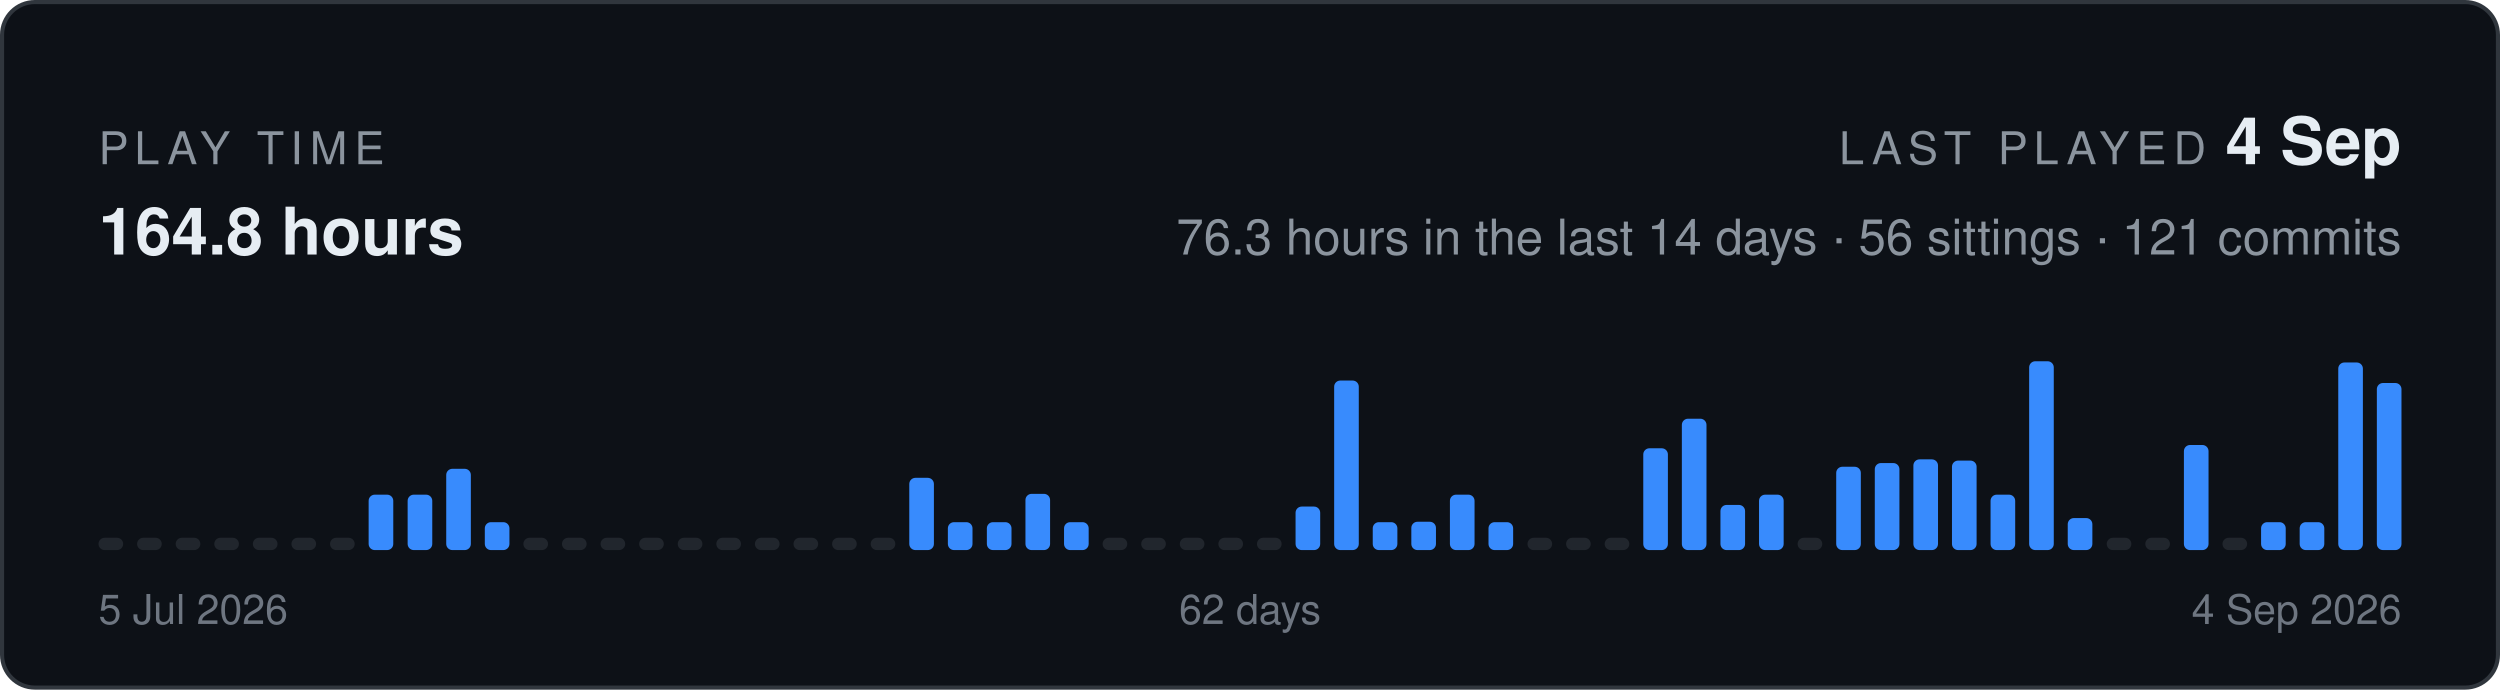
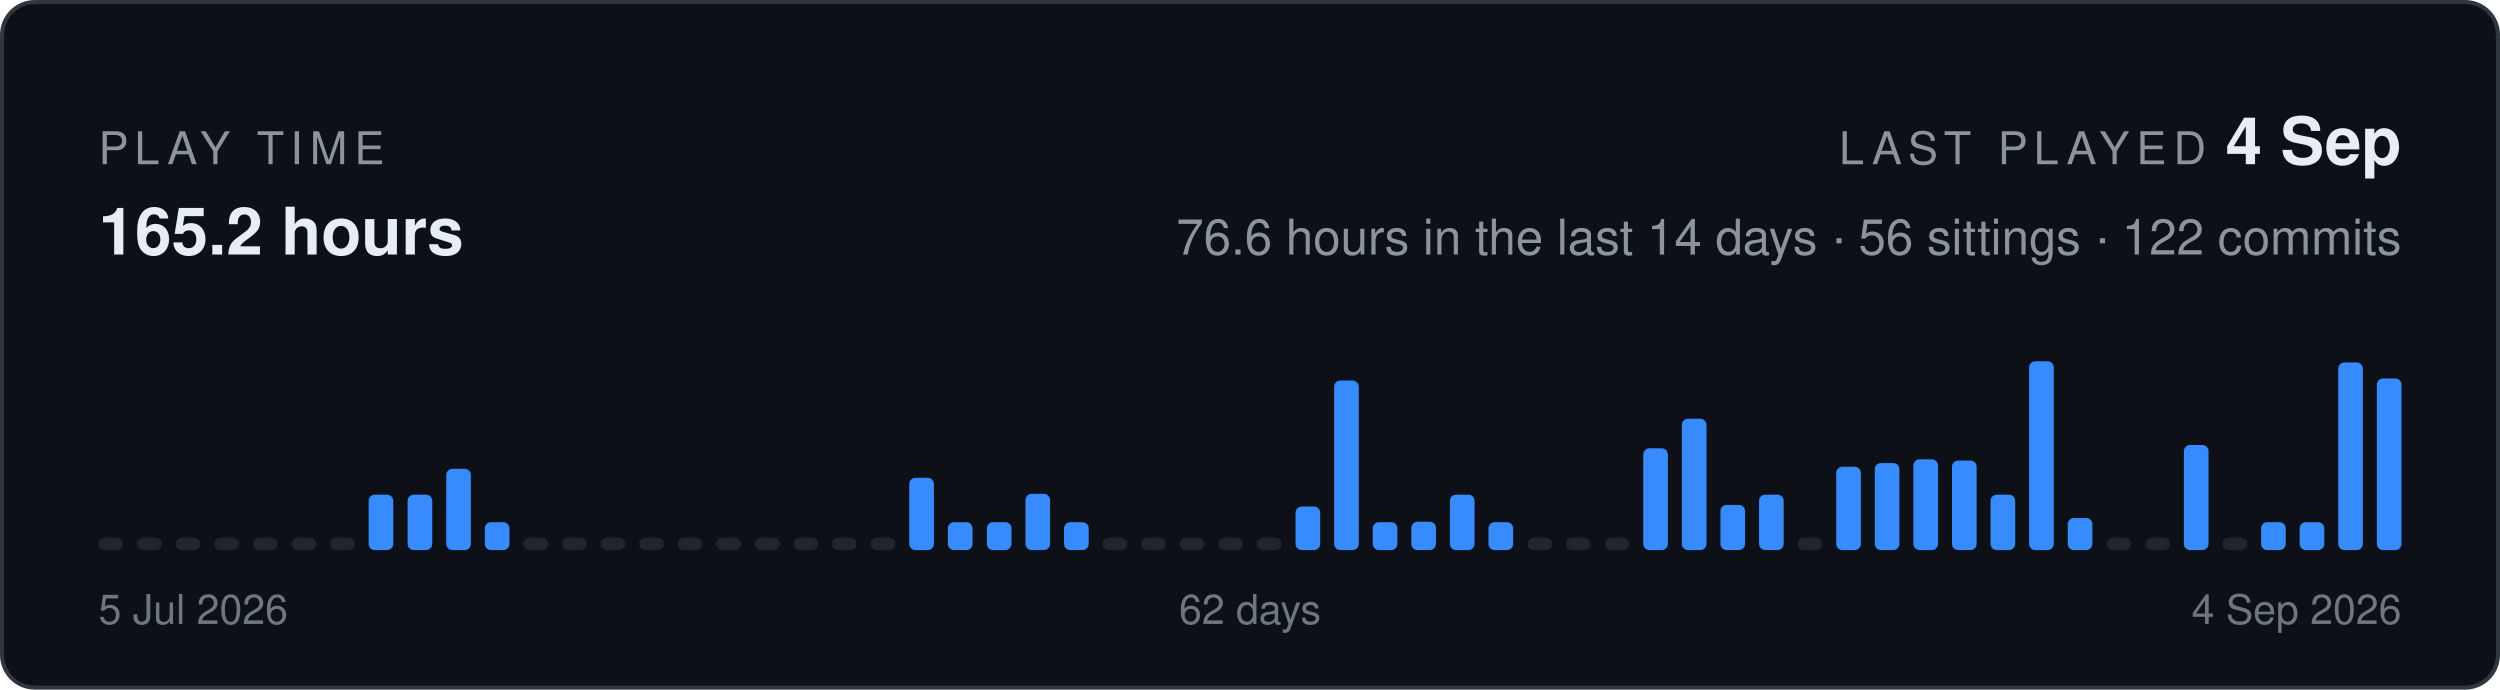
- <svg xmlns="http://www.w3.org/2000/svg" width="609" height="168" viewBox="0 0 609 168" role="img" aria-label="Play time: 164.8 hours over 121 commits, last played 4 Sep">
+ <svg xmlns="http://www.w3.org/2000/svg" width="609" height="168" viewBox="0 0 609 168" role="img" aria-label="Play time: 165.2 hours over 122 commits, last played 4 Sep">
  <style>
    .card { fill: #0d1117; stroke: #30363d }
    text { font-family: -apple-system, BlinkMacSystemFont, "Segoe UI", Helvetica, Arial, sans-serif }
    .label { font-size: 11px; letter-spacing: 1.7px; fill: #8b949e }
    .stat { font-size: 16px; font-weight: 600; letter-spacing: normal; fill: #e6edf3 }
    .note { font-size: 12px; fill: #8b949e }
    .axis { font-size: 10px; fill: #6e7681 }
    .bar { fill: #388bfd }
    .bar-quiet { fill: #21262d }
  </style>
  <rect class="card" x="0.5" y="0.5" width="608" height="167" rx="8" />
  <text class="label" x="24" y="40">PLAY TIME</text>
-   <text class="stat" x="24" y="62">164.8 hours</text>
+   <text class="stat" x="24" y="62">165.2 hours</text>
  <text class="label" x="585" y="40" text-anchor="end">LAST PLAYED <tspan class="stat">4 Sep</tspan>
  </text>
-   <text class="note" x="585" y="62" text-anchor="end">76.3 hours in the last 14 days   ·   56 sittings   ·   121 commits</text>
+   <text class="note" x="585" y="62" text-anchor="end">76.6 hours in the last 14 days   ·   56 sittings   ·   122 commits</text>
  <rect class="bar-quiet" x="24.0" y="131.0" width="6" height="3.0" rx="1.5" />
  <rect class="bar-quiet" x="33.4" y="131.0" width="6" height="3.0" rx="1.5" />
  <rect class="bar-quiet" x="42.8" y="131.0" width="6" height="3.0" rx="1.5" />
  <rect class="bar-quiet" x="52.2" y="131.0" width="6" height="3.0" rx="1.5" />
  <rect class="bar-quiet" x="61.6" y="131.0" width="6" height="3.0" rx="1.5" />
  <rect class="bar-quiet" x="71.0" y="131.0" width="6" height="3.0" rx="1.5" />
  <rect class="bar-quiet" x="80.4" y="131.0" width="6" height="3.0" rx="1.5" />
  <rect class="bar" x="89.8" y="120.5" width="6" height="13.5" rx="1.5" />
  <rect class="bar" x="99.3" y="120.5" width="6" height="13.5" rx="1.5" />
  <rect class="bar" x="108.7" y="114.2" width="6" height="19.8" rx="1.5" />
  <rect class="bar" x="118.1" y="127.2" width="6" height="6.8" rx="1.5" />
  <rect class="bar-quiet" x="127.5" y="131.0" width="6" height="3.0" rx="1.5" />
  <rect class="bar-quiet" x="136.9" y="131.0" width="6" height="3.0" rx="1.5" />
  <rect class="bar-quiet" x="146.3" y="131.0" width="6" height="3.0" rx="1.5" />
  <rect class="bar-quiet" x="155.7" y="131.0" width="6" height="3.0" rx="1.5" />
  <rect class="bar-quiet" x="165.1" y="131.0" width="6" height="3.0" rx="1.5" />
  <rect class="bar-quiet" x="174.5" y="131.0" width="6" height="3.0" rx="1.5" />
  <rect class="bar-quiet" x="183.9" y="131.0" width="6" height="3.0" rx="1.5" />
  <rect class="bar-quiet" x="193.3" y="131.0" width="6" height="3.0" rx="1.5" />
  <rect class="bar-quiet" x="202.7" y="131.0" width="6" height="3.0" rx="1.5" />
  <rect class="bar-quiet" x="212.1" y="131.0" width="6" height="3.0" rx="1.5" />
  <rect class="bar" x="221.5" y="116.4" width="6" height="17.6" rx="1.5" />
  <rect class="bar" x="230.9" y="127.2" width="6" height="6.8" rx="1.5" />
  <rect class="bar" x="240.4" y="127.2" width="6" height="6.8" rx="1.5" />
  <rect class="bar" x="249.8" y="120.3" width="6" height="13.7" rx="1.5" />
  <rect class="bar" x="259.2" y="127.2" width="6" height="6.8" rx="1.5" />
  <rect class="bar-quiet" x="268.6" y="131.0" width="6" height="3.0" rx="1.5" />
  <rect class="bar-quiet" x="278.0" y="131.0" width="6" height="3.0" rx="1.5" />
  <rect class="bar-quiet" x="287.4" y="131.0" width="6" height="3.0" rx="1.5" />
  <rect class="bar-quiet" x="296.8" y="131.0" width="6" height="3.0" rx="1.5" />
  <rect class="bar-quiet" x="306.2" y="131.0" width="6" height="3.0" rx="1.5" />
  <rect class="bar" x="315.6" y="123.4" width="6" height="10.6" rx="1.5" />
  <rect class="bar" x="325.0" y="92.7" width="6" height="41.3" rx="1.5" />
  <rect class="bar" x="334.4" y="127.2" width="6" height="6.8" rx="1.5" />
  <rect class="bar" x="343.8" y="127.1" width="6" height="6.9" rx="1.5" />
  <rect class="bar" x="353.2" y="120.5" width="6" height="13.5" rx="1.5" />
  <rect class="bar" x="362.6" y="127.2" width="6" height="6.8" rx="1.5" />
  <rect class="bar-quiet" x="372.1" y="131.0" width="6" height="3.0" rx="1.5" />
  <rect class="bar-quiet" x="381.5" y="131.0" width="6" height="3.0" rx="1.5" />
  <rect class="bar-quiet" x="390.9" y="131.0" width="6" height="3.0" rx="1.5" />
  <rect class="bar" x="400.3" y="109.2" width="6" height="24.8" rx="1.5" />
  <rect class="bar" x="409.7" y="102.0" width="6" height="32.0" rx="1.5" />
  <rect class="bar" x="419.1" y="123.0" width="6" height="11.0" rx="1.5" />
  <rect class="bar" x="428.5" y="120.5" width="6" height="13.5" rx="1.5" />
  <rect class="bar-quiet" x="437.9" y="131.0" width="6" height="3.0" rx="1.5" />
  <rect class="bar" x="447.3" y="113.7" width="6" height="20.3" rx="1.5" />
  <rect class="bar" x="456.7" y="112.8" width="6" height="21.2" rx="1.5" />
  <rect class="bar" x="466.1" y="111.9" width="6" height="22.1" rx="1.5" />
  <rect class="bar" x="475.5" y="112.2" width="6" height="21.8" rx="1.5" />
  <rect class="bar" x="484.9" y="120.5" width="6" height="13.5" rx="1.5" />
  <rect class="bar" x="494.3" y="88.0" width="6" height="46.0" rx="1.5" />
  <rect class="bar" x="503.7" y="126.2" width="6" height="7.8" rx="1.5" />
  <rect class="bar-quiet" x="513.2" y="131.0" width="6" height="3.0" rx="1.5" />
  <rect class="bar-quiet" x="522.6" y="131.0" width="6" height="3.0" rx="1.5" />
  <rect class="bar" x="532.0" y="108.4" width="6" height="25.6" rx="1.5" />
  <rect class="bar-quiet" x="541.4" y="131.0" width="6" height="3.0" rx="1.5" />
  <rect class="bar" x="550.8" y="127.2" width="6" height="6.8" rx="1.5" />
  <rect class="bar" x="560.2" y="127.2" width="6" height="6.8" rx="1.5" />
  <rect class="bar" x="569.6" y="88.3" width="6" height="45.7" rx="1.5" />
-   <rect class="bar" x="579.0" y="93.3" width="6" height="40.7" rx="1.5" />
+   <rect class="bar" x="579.0" y="92.2" width="6" height="41.8" rx="1.5" />
  <text class="axis" x="24" y="152">5 Jul 2026</text>
  <text class="axis" x="304.5" y="152" text-anchor="middle">62 days</text>
  <text class="axis" x="585" y="152" text-anchor="end">4 Sep 2026</text>
</svg>
